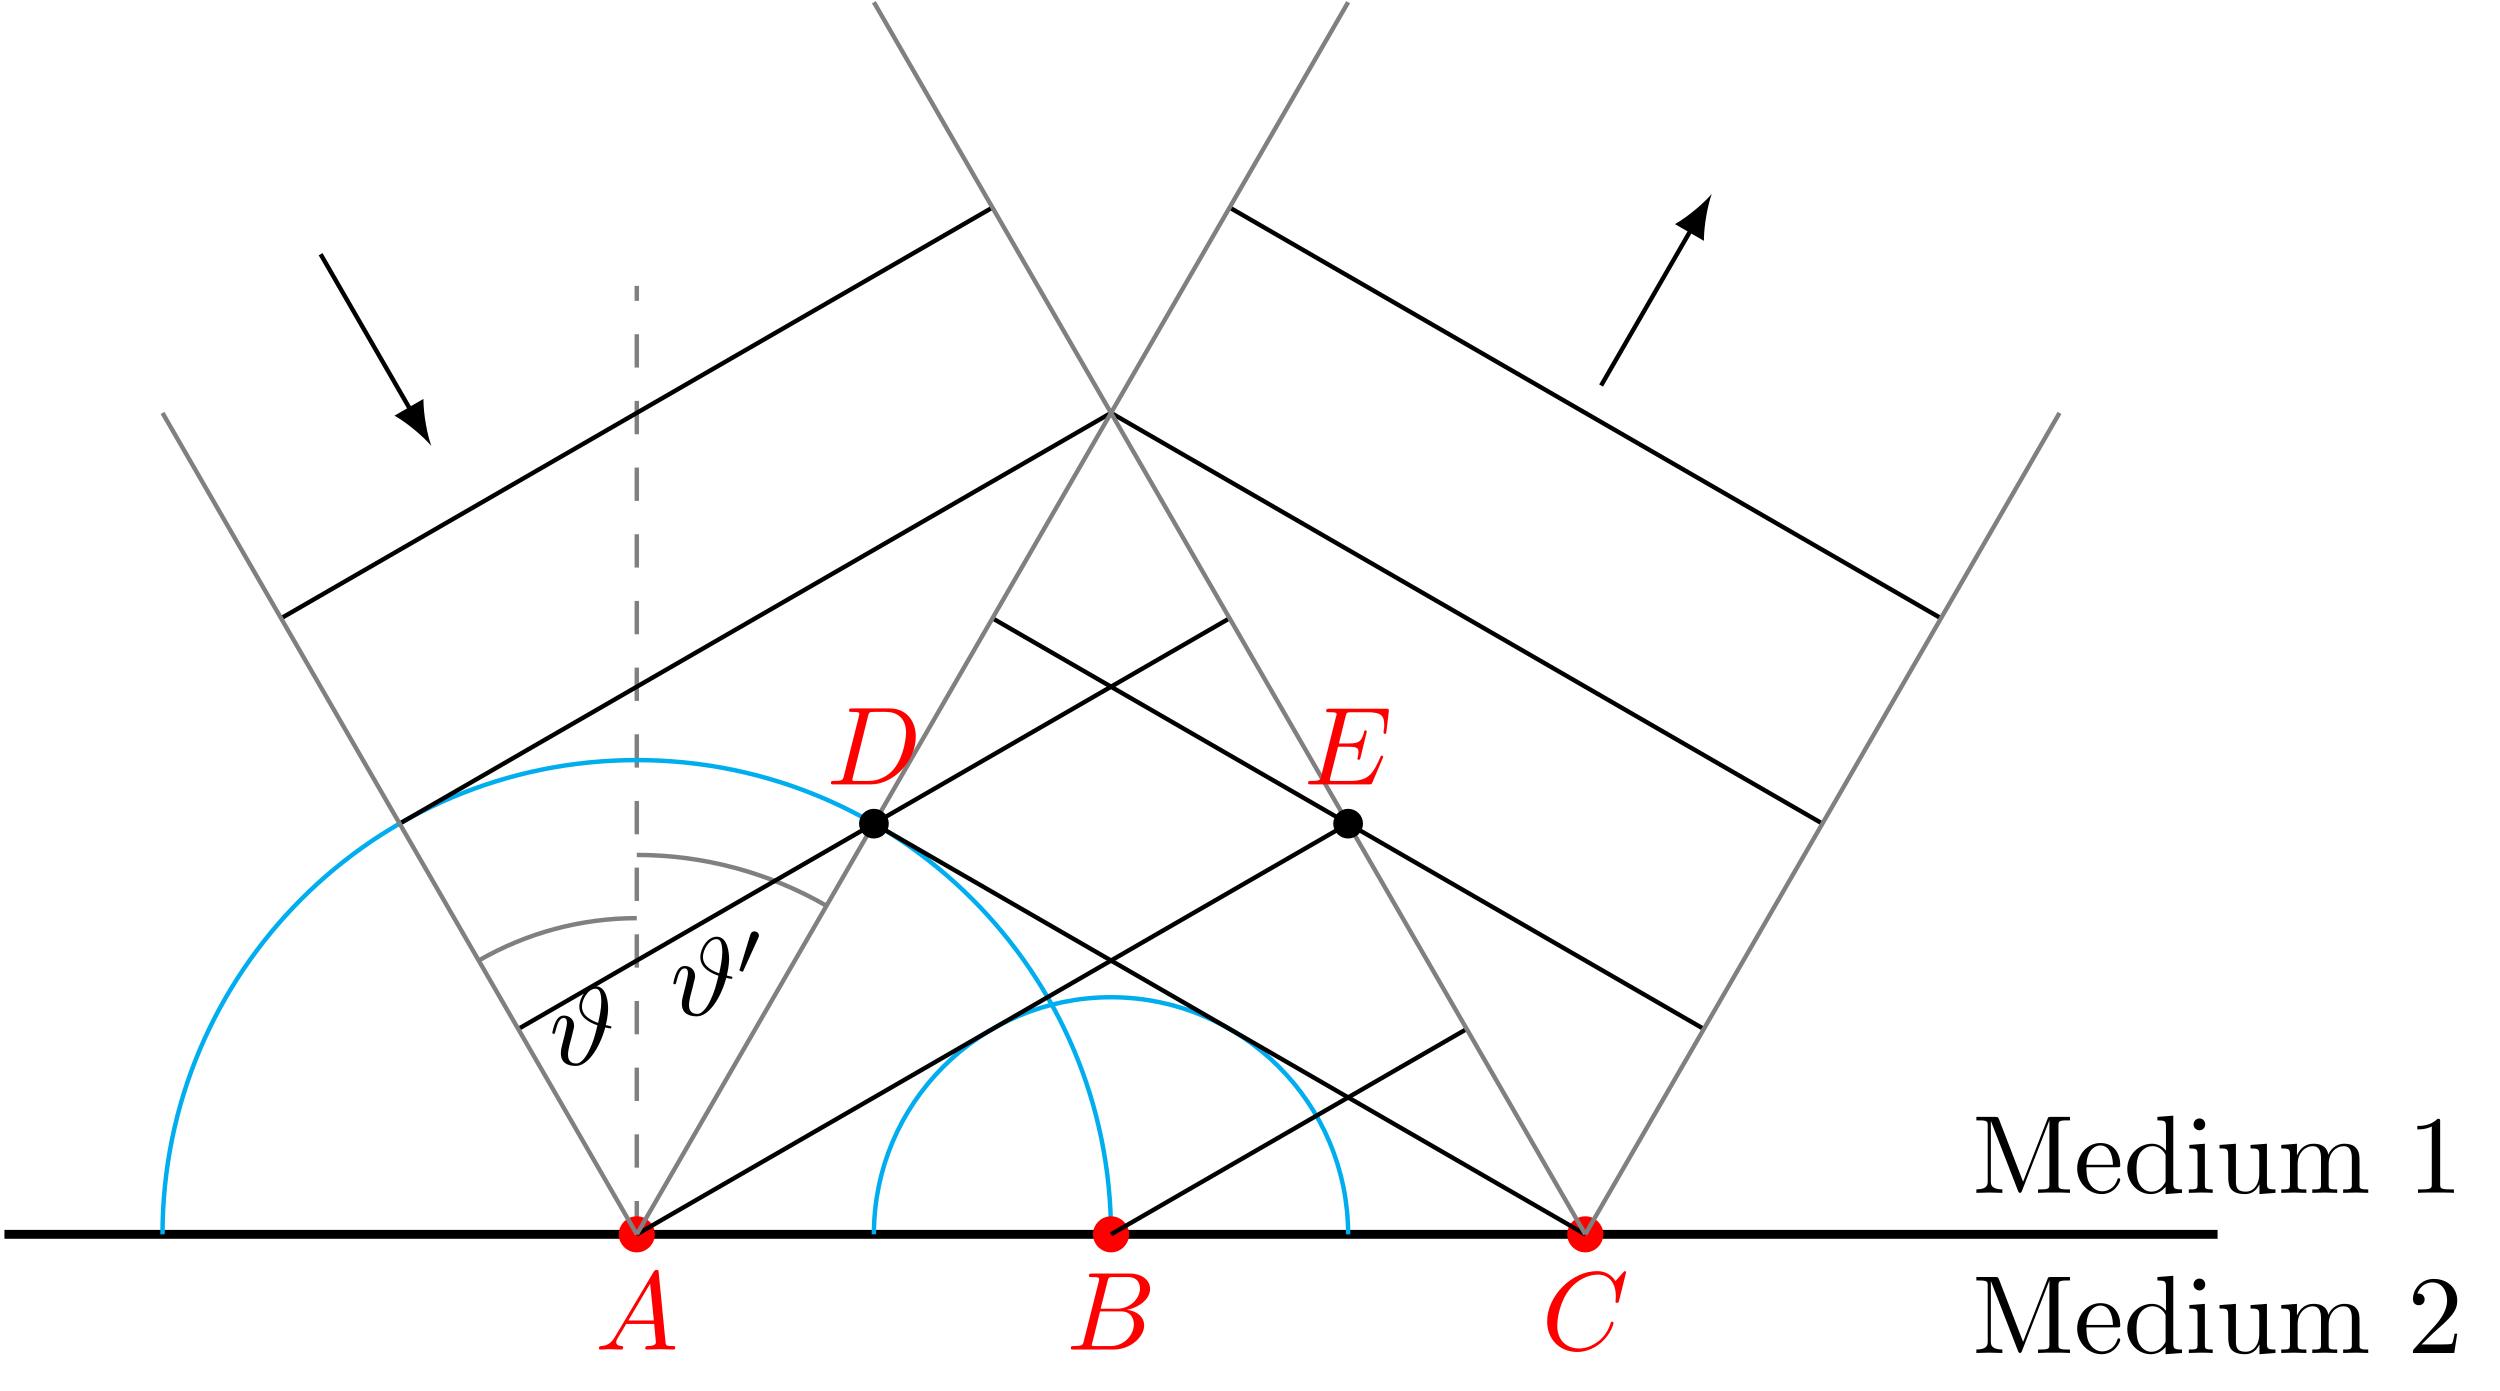
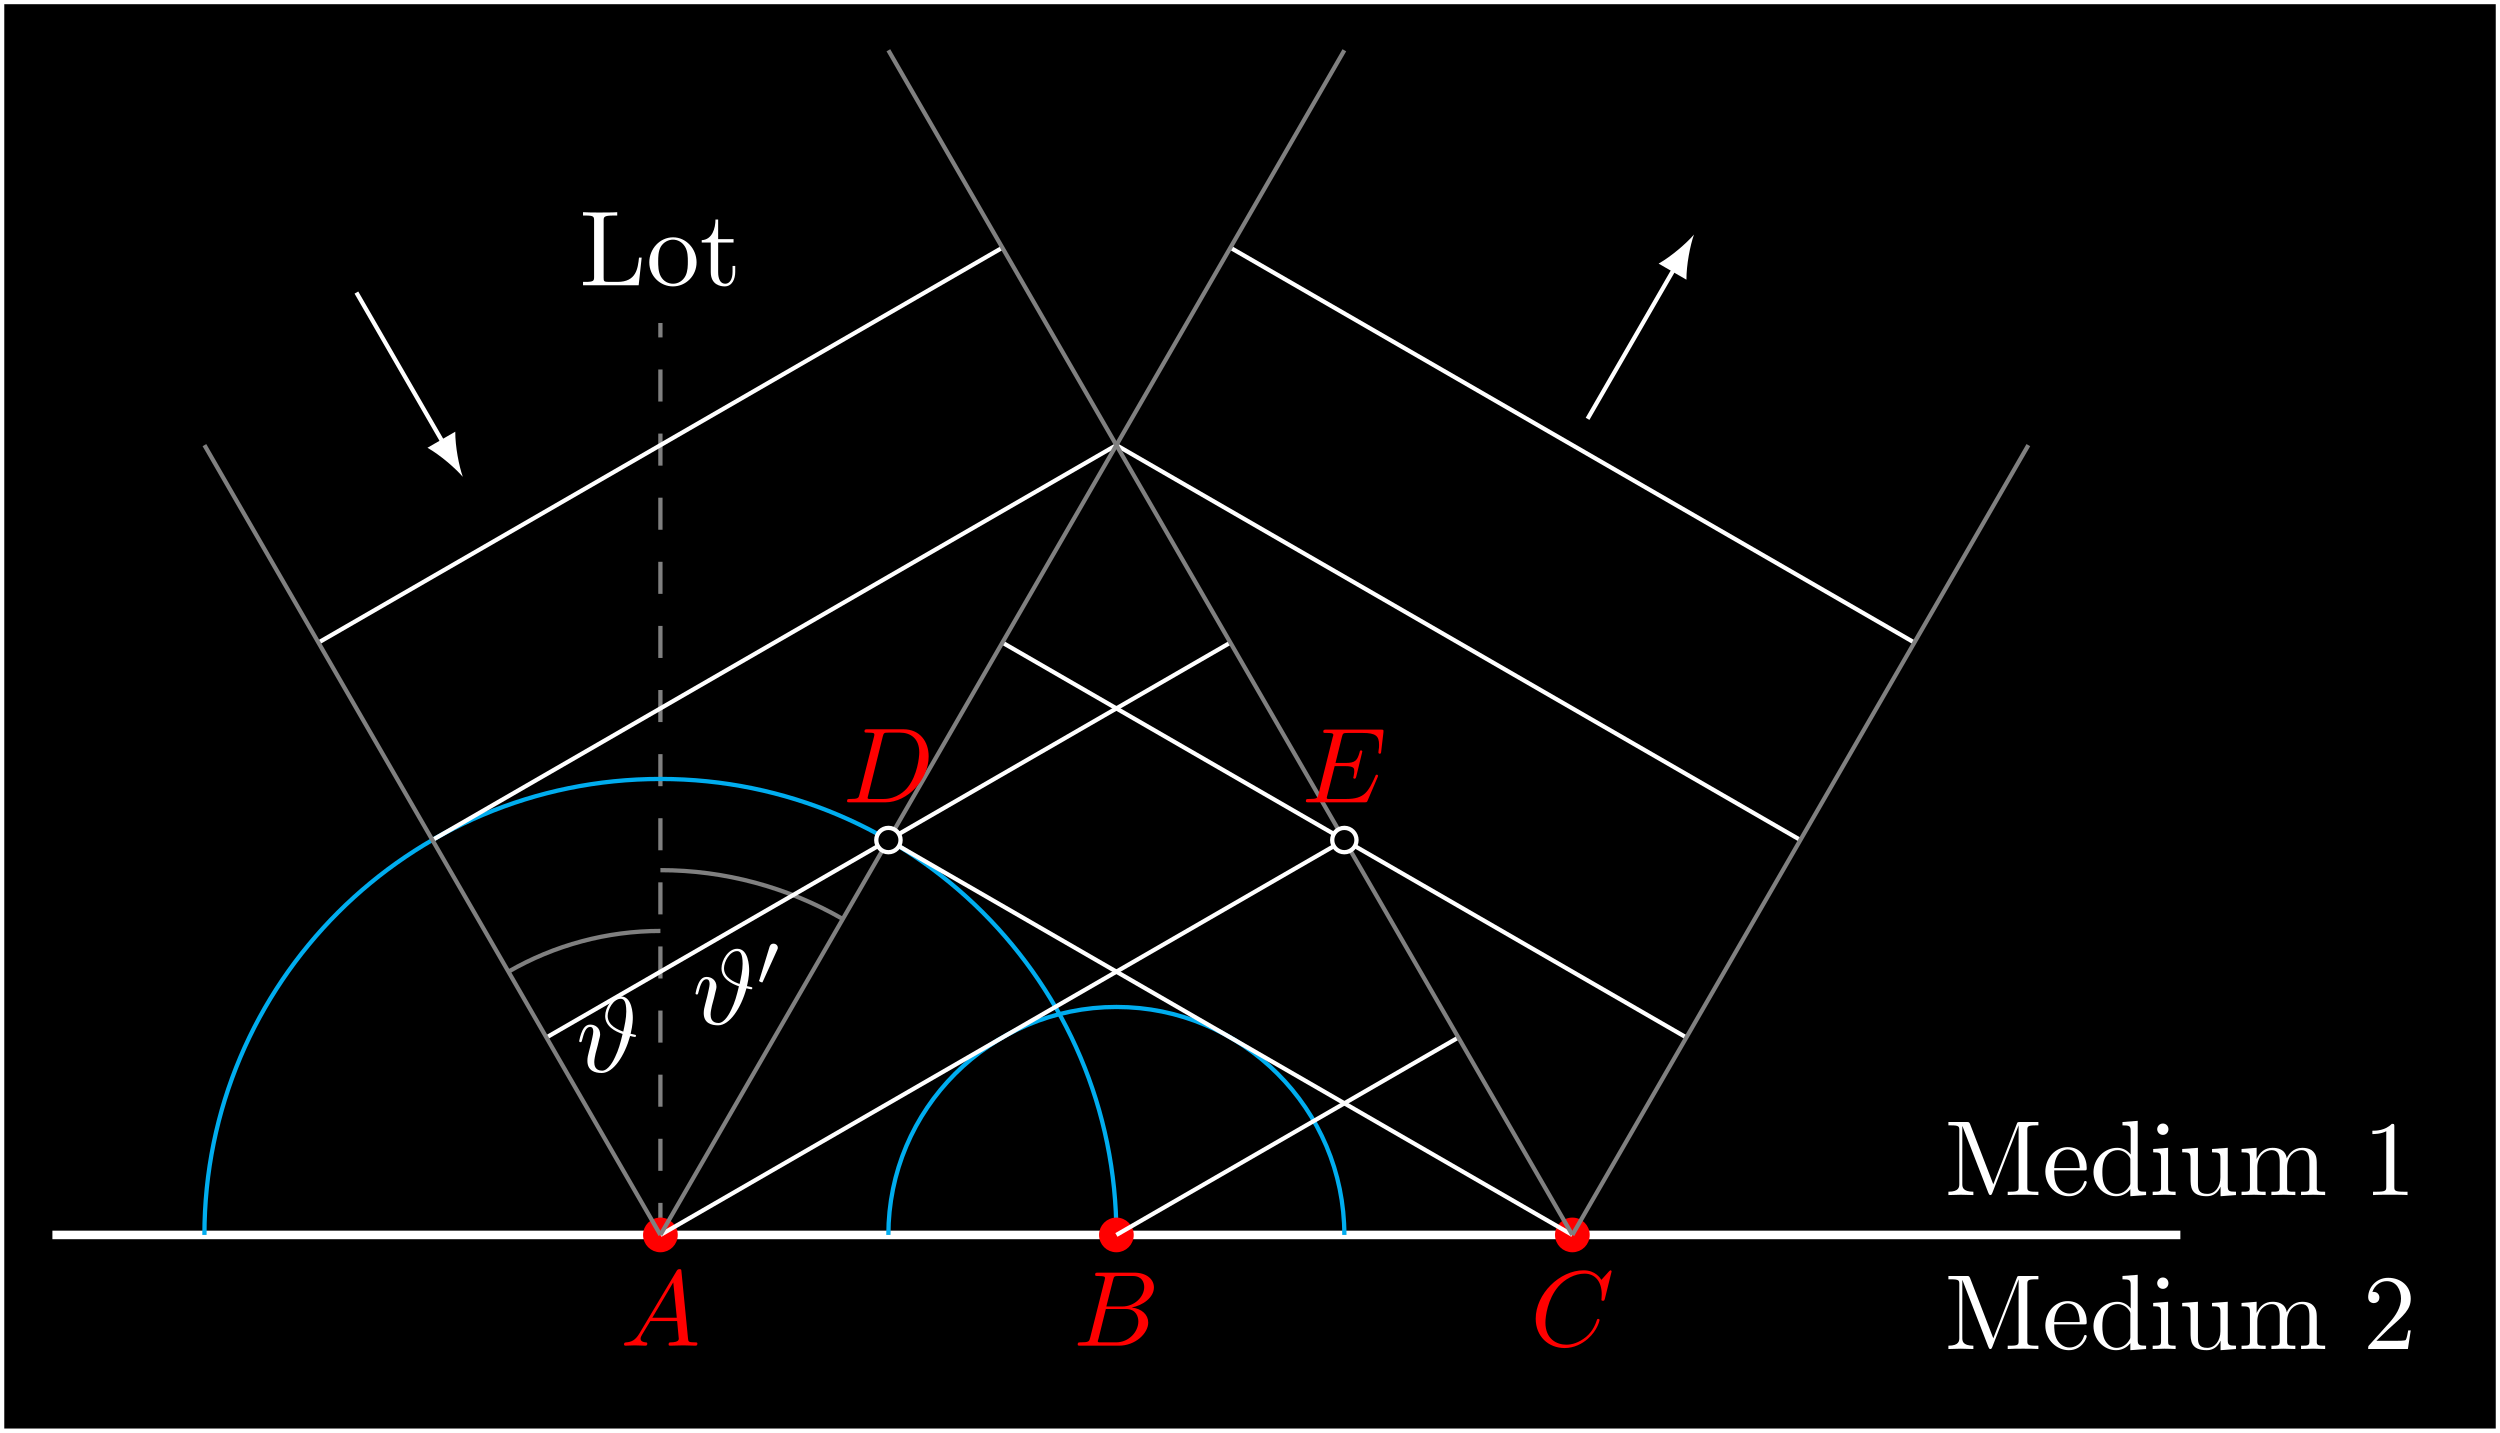
- <svg xmlns="http://www.w3.org/2000/svg" xmlns:xlink="http://www.w3.org/1999/xlink" width="224.145pt" height="124.627pt" viewBox="0 0 224.145 124.627" version="1.1">
+ <svg xmlns="http://www.w3.org/2000/svg" xmlns:xlink="http://www.w3.org/1999/xlink" width="233.122pt" height="133.604pt" viewBox="0 0 233.122 133.604" version="1.1">
  <defs>
    <g>
      <symbol overflow="visible" id="glyph0-0">
        <path style="stroke:none;" d="" />
      </symbol>
      <symbol overflow="visible" id="glyph0-1">
        <path style="stroke:none;" d="M 2.406 -6.594 C 2.312 -6.812 2.281 -6.812 2.047 -6.812 L 0.375 -6.812 L 0.375 -6.5 L 0.609 -6.5 C 1.375 -6.5 1.391 -6.391 1.391 -6.031 L 1.391 -1.047 C 1.391 -0.781 1.391 -0.312 0.375 -0.312 L 0.375 0 C 0.719 -0.016 1.203 -0.031 1.531 -0.031 C 1.859 -0.031 2.359 -0.016 2.703 0 L 2.703 -0.312 C 1.672 -0.312 1.672 -0.781 1.672 -1.047 L 1.672 -6.422 L 1.688 -6.422 L 4.094 -0.219 C 4.141 -0.094 4.188 0 4.281 0 C 4.391 0 4.422 -0.078 4.469 -0.188 L 6.922 -6.5 L 6.922 -0.781 C 6.922 -0.422 6.906 -0.312 6.141 -0.312 L 5.906 -0.312 L 5.906 0 C 6.266 -0.031 6.953 -0.031 7.344 -0.031 C 7.719 -0.031 8.391 -0.031 8.766 0 L 8.766 -0.312 L 8.516 -0.312 C 7.75 -0.312 7.734 -0.422 7.734 -0.781 L 7.734 -6.031 C 7.734 -6.391 7.75 -6.5 8.516 -6.5 L 8.766 -6.5 L 8.766 -6.812 L 7.078 -6.812 C 6.812 -6.812 6.812 -6.797 6.75 -6.625 L 4.562 -1 Z M 2.406 -6.594 " />
      </symbol>
      <symbol overflow="visible" id="glyph0-2">
        <path style="stroke:none;" d="M 1.109 -2.516 C 1.172 -4 2.016 -4.25 2.359 -4.25 C 3.375 -4.25 3.484 -2.906 3.484 -2.516 Z M 1.109 -2.297 L 3.891 -2.297 C 4.109 -2.297 4.141 -2.297 4.141 -2.516 C 4.141 -3.5 3.594 -4.469 2.359 -4.469 C 1.203 -4.469 0.281 -3.438 0.281 -2.188 C 0.281 -0.859 1.328 0.109 2.469 0.109 C 3.688 0.109 4.141 -1 4.141 -1.188 C 4.141 -1.281 4.062 -1.312 4 -1.312 C 3.922 -1.312 3.891 -1.25 3.875 -1.172 C 3.531 -0.141 2.625 -0.141 2.531 -0.141 C 2.031 -0.141 1.641 -0.438 1.406 -0.812 C 1.109 -1.281 1.109 -1.938 1.109 -2.297 Z M 1.109 -2.297 " />
      </symbol>
      <symbol overflow="visible" id="glyph0-3">
        <path style="stroke:none;" d="M 3.781 -0.547 L 3.781 0.109 L 5.25 0 L 5.25 -0.312 C 4.562 -0.312 4.469 -0.375 4.469 -0.875 L 4.469 -6.922 L 3.047 -6.812 L 3.047 -6.5 C 3.734 -6.5 3.812 -6.438 3.812 -5.938 L 3.812 -3.781 C 3.531 -4.141 3.094 -4.406 2.562 -4.406 C 1.391 -4.406 0.344 -3.422 0.344 -2.141 C 0.344 -0.875 1.312 0.109 2.453 0.109 C 3.094 0.109 3.531 -0.234 3.781 -0.547 Z M 3.781 -3.219 L 3.781 -1.172 C 3.781 -1 3.781 -0.984 3.672 -0.812 C 3.375 -0.328 2.938 -0.109 2.5 -0.109 C 2.047 -0.109 1.688 -0.375 1.453 -0.75 C 1.203 -1.156 1.172 -1.719 1.172 -2.141 C 1.172 -2.5 1.188 -3.094 1.469 -3.547 C 1.688 -3.859 2.062 -4.188 2.609 -4.188 C 2.953 -4.188 3.375 -4.031 3.672 -3.594 C 3.781 -3.422 3.781 -3.406 3.781 -3.219 Z M 3.781 -3.219 " />
      </symbol>
      <symbol overflow="visible" id="glyph0-4">
        <path style="stroke:none;" d="M 1.766 -4.406 L 0.375 -4.297 L 0.375 -3.984 C 1.016 -3.984 1.109 -3.922 1.109 -3.438 L 1.109 -0.75 C 1.109 -0.312 1 -0.312 0.328 -0.312 L 0.328 0 C 0.641 -0.016 1.188 -0.031 1.422 -0.031 C 1.781 -0.031 2.125 -0.016 2.469 0 L 2.469 -0.312 C 1.797 -0.312 1.766 -0.359 1.766 -0.75 Z M 1.797 -6.141 C 1.797 -6.453 1.562 -6.672 1.281 -6.672 C 0.969 -6.672 0.75 -6.406 0.75 -6.141 C 0.75 -5.875 0.969 -5.609 1.281 -5.609 C 1.562 -5.609 1.797 -5.828 1.797 -6.141 Z M 1.797 -6.141 " />
      </symbol>
      <symbol overflow="visible" id="glyph0-5">
        <path style="stroke:none;" d="M 3.891 -0.781 L 3.891 0.109 L 5.328 0 L 5.328 -0.312 C 4.641 -0.312 4.562 -0.375 4.562 -0.875 L 4.562 -4.406 L 3.094 -4.297 L 3.094 -3.984 C 3.781 -3.984 3.875 -3.922 3.875 -3.422 L 3.875 -1.656 C 3.875 -0.781 3.391 -0.109 2.656 -0.109 C 1.828 -0.109 1.781 -0.578 1.781 -1.094 L 1.781 -4.406 L 0.312 -4.297 L 0.312 -3.984 C 1.094 -3.984 1.094 -3.953 1.094 -3.078 L 1.094 -1.578 C 1.094 -0.797 1.094 0.109 2.609 0.109 C 3.172 0.109 3.609 -0.172 3.891 -0.781 Z M 3.891 -0.781 " />
      </symbol>
      <symbol overflow="visible" id="glyph0-6">
        <path style="stroke:none;" d="M 1.094 -3.422 L 1.094 -0.75 C 1.094 -0.312 0.984 -0.312 0.312 -0.312 L 0.312 0 C 0.672 -0.016 1.172 -0.031 1.453 -0.031 C 1.703 -0.031 2.219 -0.016 2.562 0 L 2.562 -0.312 C 1.891 -0.312 1.781 -0.312 1.781 -0.75 L 1.781 -2.594 C 1.781 -3.625 2.5 -4.188 3.125 -4.188 C 3.766 -4.188 3.875 -3.656 3.875 -3.078 L 3.875 -0.75 C 3.875 -0.312 3.766 -0.312 3.094 -0.312 L 3.094 0 C 3.438 -0.016 3.953 -0.031 4.219 -0.031 C 4.469 -0.031 5 -0.016 5.328 0 L 5.328 -0.312 C 4.672 -0.312 4.562 -0.312 4.562 -0.75 L 4.562 -2.594 C 4.562 -3.625 5.266 -4.188 5.906 -4.188 C 6.531 -4.188 6.641 -3.656 6.641 -3.078 L 6.641 -0.75 C 6.641 -0.312 6.531 -0.312 5.859 -0.312 L 5.859 0 C 6.203 -0.016 6.719 -0.031 6.984 -0.031 C 7.25 -0.031 7.766 -0.016 8.109 0 L 8.109 -0.312 C 7.594 -0.312 7.344 -0.312 7.328 -0.609 L 7.328 -2.516 C 7.328 -3.375 7.328 -3.672 7.016 -4.031 C 6.875 -4.203 6.547 -4.406 5.969 -4.406 C 5.141 -4.406 4.688 -3.812 4.531 -3.422 C 4.391 -4.297 3.656 -4.406 3.203 -4.406 C 2.469 -4.406 2 -3.984 1.719 -3.359 L 1.719 -4.406 L 0.312 -4.297 L 0.312 -3.984 C 1.016 -3.984 1.094 -3.922 1.094 -3.422 Z M 1.094 -3.422 " />
      </symbol>
      <symbol overflow="visible" id="glyph0-7">
        <path style="stroke:none;" d="M 2.938 -6.375 C 2.938 -6.625 2.938 -6.641 2.703 -6.641 C 2.078 -6 1.203 -6 0.891 -6 L 0.891 -5.688 C 1.094 -5.688 1.672 -5.688 2.188 -5.953 L 2.188 -0.781 C 2.188 -0.422 2.156 -0.312 1.266 -0.312 L 0.953 -0.312 L 0.953 0 C 1.297 -0.031 2.156 -0.031 2.562 -0.031 C 2.953 -0.031 3.828 -0.031 4.172 0 L 4.172 -0.312 L 3.859 -0.312 C 2.953 -0.312 2.938 -0.422 2.938 -0.781 Z M 2.938 -6.375 " />
      </symbol>
      <symbol overflow="visible" id="glyph0-8">
        <path style="stroke:none;" d="M 1.266 -0.766 L 2.328 -1.797 C 3.875 -3.172 4.469 -3.703 4.469 -4.703 C 4.469 -5.844 3.578 -6.641 2.359 -6.641 C 1.234 -6.641 0.5 -5.719 0.5 -4.828 C 0.5 -4.281 1 -4.281 1.031 -4.281 C 1.203 -4.281 1.547 -4.391 1.547 -4.812 C 1.547 -5.062 1.359 -5.328 1.016 -5.328 C 0.938 -5.328 0.922 -5.328 0.891 -5.312 C 1.109 -5.969 1.656 -6.328 2.234 -6.328 C 3.141 -6.328 3.562 -5.516 3.562 -4.703 C 3.562 -3.906 3.078 -3.125 2.516 -2.5 L 0.609 -0.375 C 0.5 -0.266 0.5 -0.234 0.5 0 L 4.203 0 L 4.469 -1.734 L 4.234 -1.734 C 4.172 -1.438 4.109 -1 4 -0.844 C 3.938 -0.766 3.281 -0.766 3.062 -0.766 Z M 1.266 -0.766 " />
      </symbol>
      <symbol overflow="visible" id="glyph0-9">
        <path style="stroke:none;" d="M 5.797 -2.578 L 5.547 -2.578 C 5.438 -1.562 5.297 -0.312 3.547 -0.312 L 2.734 -0.312 C 2.266 -0.312 2.25 -0.375 2.25 -0.703 L 2.25 -6.016 C 2.25 -6.359 2.25 -6.5 3.188 -6.5 L 3.516 -6.5 L 3.516 -6.812 C 3.156 -6.781 2.25 -6.781 1.844 -6.781 C 1.453 -6.781 0.672 -6.781 0.328 -6.812 L 0.328 -6.5 L 0.562 -6.5 C 1.328 -6.5 1.359 -6.391 1.359 -6.031 L 1.359 -0.781 C 1.359 -0.422 1.328 -0.312 0.562 -0.312 L 0.328 -0.312 L 0.328 0 L 5.516 0 Z M 5.797 -2.578 " />
      </symbol>
      <symbol overflow="visible" id="glyph0-10">
        <path style="stroke:none;" d="M 4.688 -2.141 C 4.688 -3.406 3.703 -4.469 2.5 -4.469 C 1.25 -4.469 0.281 -3.375 0.281 -2.141 C 0.281 -0.844 1.312 0.109 2.484 0.109 C 3.688 0.109 4.688 -0.875 4.688 -2.141 Z M 2.5 -0.141 C 2.062 -0.141 1.625 -0.344 1.359 -0.812 C 1.109 -1.25 1.109 -1.859 1.109 -2.219 C 1.109 -2.609 1.109 -3.141 1.344 -3.578 C 1.609 -4.031 2.078 -4.25 2.484 -4.25 C 2.922 -4.25 3.344 -4.031 3.609 -3.594 C 3.875 -3.172 3.875 -2.594 3.875 -2.219 C 3.875 -1.859 3.875 -1.312 3.656 -0.875 C 3.422 -0.422 2.984 -0.141 2.5 -0.141 Z M 2.5 -0.141 " />
      </symbol>
      <symbol overflow="visible" id="glyph0-11">
        <path style="stroke:none;" d="M 1.719 -3.984 L 3.156 -3.984 L 3.156 -4.297 L 1.719 -4.297 L 1.719 -6.125 L 1.469 -6.125 C 1.469 -5.312 1.172 -4.25 0.188 -4.203 L 0.188 -3.984 L 1.031 -3.984 L 1.031 -1.234 C 1.031 -0.016 1.969 0.109 2.328 0.109 C 3.031 0.109 3.312 -0.594 3.312 -1.234 L 3.312 -1.797 L 3.062 -1.797 L 3.062 -1.25 C 3.062 -0.516 2.766 -0.141 2.391 -0.141 C 1.719 -0.141 1.719 -1.047 1.719 -1.219 Z M 1.719 -3.984 " />
      </symbol>
      <symbol overflow="visible" id="glyph1-0">
        <path style="stroke:none;" d="" />
      </symbol>
      <symbol overflow="visible" id="glyph1-1">
        <path style="stroke:none;" d="M 5.094 -3.547 C 5.297 -4.391 5.297 -4.922 5.297 -5.047 C 5.297 -5.406 5.234 -7.031 4.188 -7.031 C 3.359 -7.031 2.719 -5.984 2.719 -5.203 C 2.719 -4.234 3.656 -3.766 4.344 -3.531 C 4.125 -2.625 3.969 -2.047 3.641 -1.375 C 3.516 -1.094 3.031 -0.109 2.438 -0.109 C 1.766 -0.109 1.703 -0.625 1.703 -0.906 C 1.703 -1.172 1.781 -1.484 1.828 -1.719 C 1.891 -1.969 1.953 -2.188 2.031 -2.484 L 2.141 -2.953 C 2.188 -3.125 2.25 -3.344 2.25 -3.484 C 2.25 -4.094 1.797 -4.406 1.328 -4.406 C 0.875 -4.406 0.688 -4.016 0.594 -3.844 C 0.422 -3.5 0.297 -2.906 0.297 -2.875 C 0.297 -2.766 0.391 -2.766 0.406 -2.766 C 0.516 -2.766 0.516 -2.781 0.578 -3 C 0.75 -3.703 0.953 -4.188 1.312 -4.188 C 1.469 -4.188 1.609 -4.109 1.609 -3.734 C 1.609 -3.516 1.469 -2.969 1.391 -2.609 C 1.344 -2.438 1.25 -2.094 1.203 -1.875 C 1.125 -1.578 1.062 -1.328 1.062 -1.031 C 1.062 -0.094 1.766 0.109 2.406 0.109 C 3.469 0.109 4.531 -1.469 5.047 -3.344 C 5.141 -3.312 5.438 -3.25 5.5 -3.25 C 5.531 -3.25 5.594 -3.281 5.594 -3.375 C 5.594 -3.453 5.516 -3.453 5.391 -3.484 Z M 4.406 -3.75 C 3.922 -3.922 2.953 -4.312 2.953 -5.219 C 2.953 -5.828 3.484 -6.812 4.172 -6.812 C 4.422 -6.812 4.688 -6.656 4.688 -5.625 C 4.688 -5 4.531 -4.312 4.406 -3.75 Z M 4.406 -3.75 " />
      </symbol>
      <symbol overflow="visible" id="glyph1-2">
        <path style="stroke:none;" d="M 1.781 -1.141 C 1.391 -0.484 1 -0.344 0.562 -0.312 C 0.438 -0.297 0.344 -0.297 0.344 -0.109 C 0.344 -0.047 0.406 0 0.484 0 C 0.75 0 1.062 -0.031 1.328 -0.031 C 1.672 -0.031 2.016 0 2.328 0 C 2.391 0 2.516 0 2.516 -0.188 C 2.516 -0.297 2.438 -0.312 2.359 -0.312 C 2.141 -0.328 1.891 -0.406 1.891 -0.656 C 1.891 -0.781 1.953 -0.891 2.031 -1.031 L 2.797 -2.297 L 5.297 -2.297 C 5.312 -2.094 5.453 -0.734 5.453 -0.641 C 5.453 -0.344 4.938 -0.312 4.734 -0.312 C 4.594 -0.312 4.5 -0.312 4.5 -0.109 C 4.5 0 4.609 0 4.641 0 C 5.047 0 5.469 -0.031 5.875 -0.031 C 6.125 -0.031 6.766 0 7.016 0 C 7.062 0 7.188 0 7.188 -0.203 C 7.188 -0.312 7.094 -0.312 6.953 -0.312 C 6.344 -0.312 6.344 -0.375 6.312 -0.672 L 5.703 -6.891 C 5.688 -7.094 5.688 -7.141 5.516 -7.141 C 5.359 -7.141 5.312 -7.062 5.25 -6.969 Z M 2.984 -2.609 L 4.938 -5.906 L 5.266 -2.609 Z M 2.984 -2.609 " />
      </symbol>
      <symbol overflow="visible" id="glyph1-3">
        <path style="stroke:none;" d="M 1.594 -0.781 C 1.5 -0.391 1.469 -0.312 0.688 -0.312 C 0.516 -0.312 0.422 -0.312 0.422 -0.109 C 0.422 0 0.516 0 0.688 0 L 4.25 0 C 5.828 0 7 -1.172 7 -2.156 C 7 -2.875 6.422 -3.453 5.453 -3.562 C 6.484 -3.75 7.531 -4.484 7.531 -5.438 C 7.531 -6.172 6.875 -6.812 5.688 -6.812 L 2.328 -6.812 C 2.141 -6.812 2.047 -6.812 2.047 -6.609 C 2.047 -6.5 2.141 -6.5 2.328 -6.5 C 2.344 -6.5 2.531 -6.5 2.703 -6.484 C 2.875 -6.453 2.969 -6.453 2.969 -6.312 C 2.969 -6.281 2.953 -6.25 2.938 -6.125 Z M 3.094 -3.656 L 3.719 -6.125 C 3.812 -6.469 3.828 -6.5 4.25 -6.5 L 5.547 -6.5 C 6.422 -6.5 6.625 -5.906 6.625 -5.469 C 6.625 -4.594 5.766 -3.656 4.562 -3.656 Z M 2.656 -0.312 C 2.516 -0.312 2.5 -0.312 2.438 -0.312 C 2.328 -0.328 2.297 -0.344 2.297 -0.422 C 2.297 -0.453 2.297 -0.469 2.359 -0.641 L 3.047 -3.422 L 4.922 -3.422 C 5.875 -3.422 6.078 -2.688 6.078 -2.266 C 6.078 -1.281 5.188 -0.312 4 -0.312 Z M 2.656 -0.312 " />
      </symbol>
      <symbol overflow="visible" id="glyph1-4">
        <path style="stroke:none;" d="M 7.578 -6.922 C 7.578 -6.953 7.562 -7.031 7.469 -7.031 C 7.438 -7.031 7.422 -7.016 7.312 -6.906 L 6.625 -6.141 C 6.531 -6.281 6.078 -7.031 4.969 -7.031 C 2.734 -7.031 0.5 -4.828 0.5 -2.516 C 0.5 -0.875 1.672 0.219 3.203 0.219 C 4.062 0.219 4.828 -0.172 5.359 -0.641 C 6.281 -1.453 6.453 -2.359 6.453 -2.391 C 6.453 -2.5 6.344 -2.5 6.328 -2.5 C 6.266 -2.5 6.219 -2.469 6.203 -2.391 C 6.109 -2.109 5.875 -1.391 5.188 -0.812 C 4.5 -0.266 3.875 -0.094 3.359 -0.094 C 2.469 -0.094 1.406 -0.609 1.406 -2.156 C 1.406 -2.734 1.609 -4.344 2.609 -5.516 C 3.219 -6.219 4.156 -6.719 5.047 -6.719 C 6.062 -6.719 6.656 -5.953 6.656 -4.797 C 6.656 -4.391 6.625 -4.391 6.625 -4.281 C 6.625 -4.188 6.734 -4.188 6.766 -4.188 C 6.891 -4.188 6.891 -4.203 6.953 -4.391 Z M 7.578 -6.922 " />
      </symbol>
      <symbol overflow="visible" id="glyph1-5">
        <path style="stroke:none;" d="M 1.578 -0.781 C 1.484 -0.391 1.469 -0.312 0.672 -0.312 C 0.516 -0.312 0.406 -0.312 0.406 -0.125 C 0.406 0 0.484 0 0.672 0 L 3.984 0 C 6.047 0 8.016 -2.109 8.016 -4.281 C 8.016 -5.688 7.172 -6.812 5.672 -6.812 L 2.328 -6.812 C 2.141 -6.812 2.031 -6.812 2.031 -6.625 C 2.031 -6.5 2.109 -6.5 2.312 -6.5 C 2.438 -6.5 2.625 -6.484 2.734 -6.484 C 2.906 -6.453 2.953 -6.438 2.953 -6.312 C 2.953 -6.281 2.953 -6.25 2.922 -6.125 Z M 3.734 -6.125 C 3.828 -6.469 3.844 -6.5 4.281 -6.5 L 5.344 -6.5 C 6.312 -6.5 7.141 -5.969 7.141 -4.656 C 7.141 -4.172 6.953 -2.531 6.094 -1.438 C 5.812 -1.062 5.031 -0.312 3.797 -0.312 L 2.672 -0.312 C 2.531 -0.312 2.516 -0.312 2.453 -0.312 C 2.359 -0.328 2.328 -0.344 2.328 -0.422 C 2.328 -0.453 2.328 -0.469 2.375 -0.641 Z M 3.734 -6.125 " />
      </symbol>
      <symbol overflow="visible" id="glyph1-6">
        <path style="stroke:none;" d="M 7.062 -2.328 C 7.078 -2.375 7.109 -2.438 7.109 -2.469 C 7.109 -2.469 7.109 -2.578 6.984 -2.578 C 6.891 -2.578 6.875 -2.516 6.859 -2.453 C 6.203 -0.984 5.844 -0.312 4.141 -0.312 L 2.688 -0.312 C 2.547 -0.312 2.516 -0.312 2.469 -0.312 C 2.359 -0.328 2.328 -0.344 2.328 -0.422 C 2.328 -0.453 2.328 -0.469 2.375 -0.641 L 3.062 -3.375 L 4.047 -3.375 C 4.891 -3.375 4.891 -3.156 4.891 -2.906 C 4.891 -2.844 4.891 -2.719 4.828 -2.422 C 4.812 -2.375 4.797 -2.344 4.797 -2.312 C 4.797 -2.266 4.828 -2.203 4.922 -2.203 C 5 -2.203 5.031 -2.25 5.078 -2.406 L 5.641 -4.734 C 5.641 -4.797 5.594 -4.844 5.516 -4.844 C 5.438 -4.844 5.406 -4.781 5.391 -4.672 C 5.172 -3.906 5 -3.672 4.078 -3.672 L 3.141 -3.672 L 3.734 -6.078 C 3.828 -6.438 3.844 -6.469 4.281 -6.469 L 5.688 -6.469 C 6.891 -6.469 7.203 -6.188 7.203 -5.359 C 7.203 -5.125 7.203 -5.109 7.156 -4.828 C 7.156 -4.781 7.141 -4.703 7.141 -4.656 C 7.141 -4.609 7.172 -4.531 7.266 -4.531 C 7.375 -4.531 7.391 -4.594 7.406 -4.781 L 7.609 -6.516 C 7.641 -6.781 7.594 -6.781 7.344 -6.781 L 2.297 -6.781 C 2.109 -6.781 2 -6.781 2 -6.578 C 2 -6.469 2.094 -6.469 2.281 -6.469 C 2.656 -6.469 2.938 -6.469 2.938 -6.297 C 2.938 -6.25 2.938 -6.234 2.875 -6.047 L 1.562 -0.781 C 1.469 -0.391 1.453 -0.312 0.656 -0.312 C 0.484 -0.312 0.375 -0.312 0.375 -0.125 C 0.375 0 0.469 0 0.656 0 L 5.828 0 C 6.062 0 6.078 -0.016 6.141 -0.172 Z M 7.062 -2.328 " />
      </symbol>
      <symbol overflow="visible" id="glyph2-0">
        <path style="stroke:none;" d="" />
      </symbol>
      <symbol overflow="visible" id="glyph2-1">
        <path style="stroke:none;" d="M 2.016 -3.297 C 2.078 -3.406 2.078 -3.469 2.078 -3.516 C 2.078 -3.734 1.891 -3.891 1.672 -3.891 C 1.406 -3.891 1.328 -3.672 1.297 -3.562 L 0.375 -0.547 C 0.359 -0.531 0.328 -0.453 0.328 -0.438 C 0.328 -0.359 0.547 -0.281 0.609 -0.281 C 0.656 -0.281 0.656 -0.297 0.703 -0.406 Z M 2.016 -3.297 " />
      </symbol>
    </g>
+     <clipPath id="clip1">
+       <path d="M 0 0 L 233 0 L 233 133.605 L 0 133.605 Z M 0 0 " />
+     </clipPath>
+     <clipPath id="clip2">
+       <path d="M 0 0 L 233.121 0 L 233.121 133.605 L 0 133.605 Z M 0 0 " />
+     </clipPath>
+     <clipPath id="clip3">
+       <path d="M 0 0 L 233 0 L 233 133.605 L 0 133.605 Z M 0 0 " />
+     </clipPath>
+     <clipPath id="clip4">
+       <path d="M 0 0 L 233.121 0 L 233.121 133.605 L 0 133.605 Z M 0 0 " />
+     </clipPath>
  </defs>
  <g id="surface1">
-     <path style="fill:none;stroke-width:0.797;stroke-linecap:butt;stroke-linejoin:miter;stroke:rgb(0%,0%,0%);stroke-opacity:1;stroke-miterlimit:10;" d="M -28.347 0.001 L 170.079 0.001 " transform="matrix(1,0,0,-1,28.745,110.669)" />
-     <g style="fill:rgb(0%,0%,0%);fill-opacity:1;">
-       <use xlink:href="#glyph0-1" x="176.823" y="106.95" />
-       <use xlink:href="#glyph0-2" x="185.956" y="106.95" />
-       <use xlink:href="#glyph0-3" x="190.383" y="106.95" />
-       <use xlink:href="#glyph0-4" x="195.918" y="106.95" />
-       <use xlink:href="#glyph0-5" x="198.686" y="106.95" />
-       <use xlink:href="#glyph0-6" x="204.221" y="106.95" />
+     <g clip-path="url(#clip1)" clip-rule="nonzero">
+       <path style=" stroke:none;fill-rule:nonzero;fill:rgb(0%,0%,0%);fill-opacity:1;" d="M 0.199 133.406 L 0.199 0.195 L 232.926 0.195 L 232.926 133.406 Z M 0.199 133.406 " />
    </g>
-     <g style="fill:rgb(0%,0%,0%);fill-opacity:1;">
-       <use xlink:href="#glyph0-7" x="215.841" y="106.95" />
+     <g clip-path="url(#clip2)" clip-rule="nonzero">
+       <path style="fill:none;stroke-width:0.399;stroke-linecap:butt;stroke-linejoin:miter;stroke:rgb(100%,100%,100%);stroke-opacity:1;stroke-miterlimit:10;" d="M -33.035 -18.249 L -33.035 114.962 L 199.692 114.962 L 199.692 -18.249 Z M -33.035 -18.249 " transform="matrix(1,0,0,-1,33.234,115.157)" />
    </g>
-     <g style="fill:rgb(0%,0%,0%);fill-opacity:1;">
-       <use xlink:href="#glyph0-1" x="176.823" y="121.306" />
-       <use xlink:href="#glyph0-2" x="185.956" y="121.306" />
-       <use xlink:href="#glyph0-3" x="190.383" y="121.306" />
-       <use xlink:href="#glyph0-4" x="195.918" y="121.306" />
-       <use xlink:href="#glyph0-5" x="198.686" y="121.306" />
-       <use xlink:href="#glyph0-6" x="204.221" y="121.306" />
+     <g clip-path="url(#clip3)" clip-rule="nonzero">
+       <path style=" stroke:none;fill-rule:nonzero;fill:rgb(0%,0%,0%);fill-opacity:1;" d="M 0.199 133.406 L 0.199 0.195 L 232.926 0.195 L 232.926 133.406 Z M 0.199 133.406 " />
    </g>
-     <g style="fill:rgb(0%,0%,0%);fill-opacity:1;">
-       <use xlink:href="#glyph0-8" x="215.841" y="121.306" />
+     <g clip-path="url(#clip4)" clip-rule="nonzero">
+       <path style="fill:none;stroke-width:0.399;stroke-linecap:butt;stroke-linejoin:miter;stroke:rgb(100%,100%,100%);stroke-opacity:1;stroke-miterlimit:10;" d="M -33.035 -18.249 L -33.035 114.962 L 199.692 114.962 L 199.692 -18.249 Z M -33.035 -18.249 " transform="matrix(1,0,0,-1,33.234,115.157)" />
    </g>
-     <path style="fill:none;stroke-width:0.399;stroke-linecap:butt;stroke-linejoin:miter;stroke:rgb(50%,50%,50%);stroke-opacity:1;stroke-dasharray:2.989,2.989;stroke-miterlimit:10;" d="M 28.349 0.001 L 28.349 85.04 " transform="matrix(1,0,0,-1,28.745,110.669)" />
+     <path style="fill:none;stroke-width:0.797;stroke-linecap:butt;stroke-linejoin:miter;stroke:rgb(100%,100%,100%);stroke-opacity:1;stroke-miterlimit:10;" d="M -28.347 0.001 L 170.082 0.001 " transform="matrix(1,0,0,-1,33.234,115.157)" />
    <g style="fill:rgb(100%,100%,100%);fill-opacity:1;">
-       <use xlink:href="#glyph0-9" x="49.55" y="22.11" />
-       <use xlink:href="#glyph0-10" x="55.777" y="22.11" />
-       <use xlink:href="#glyph0-11" x="60.758" y="22.11" />
+       <use xlink:href="#glyph0-1" x="181.311" y="111.438" />
+       <use xlink:href="#glyph0-2" x="190.444" y="111.438" />
+       <use xlink:href="#glyph0-3" x="194.871" y="111.438" />
+       <use xlink:href="#glyph0-4" x="200.406" y="111.438" />
+       <use xlink:href="#glyph0-5" x="203.174" y="111.438" />
+       <use xlink:href="#glyph0-6" x="208.709" y="111.438" />
    </g>
-     <path style="fill:none;stroke-width:0.399;stroke-linecap:butt;stroke-linejoin:miter;stroke:rgb(50%,50%,50%);stroke-opacity:1;stroke-miterlimit:10;" d="M 28.349 28.349 C 23.372 28.349 18.482 27.036 14.173 24.548 " transform="matrix(1,0,0,-1,28.745,110.669)" />
-     <g style="fill:rgb(0%,0%,0%);fill-opacity:1;">
-       <use xlink:href="#glyph1-1" x="49.223" y="95.459" />
+     <g style="fill:rgb(100%,100%,100%);fill-opacity:1;">
+       <use xlink:href="#glyph0-7" x="220.329" y="111.438" />
    </g>
-     <path style="fill:none;stroke-width:0.399;stroke-linecap:butt;stroke-linejoin:miter;stroke:rgb(50%,50%,50%);stroke-opacity:1;stroke-miterlimit:10;" d="M 45.357 29.458 C 40.185 32.442 34.318 34.017 28.345 34.017 " transform="matrix(1,0,0,-1,28.745,110.669)" />
-     <g style="fill:rgb(0%,0%,0%);fill-opacity:1;">
-       <use xlink:href="#glyph1-1" x="60.071" y="91.014" />
+     <g style="fill:rgb(100%,100%,100%);fill-opacity:1;">
+       <use xlink:href="#glyph0-1" x="181.311" y="125.795" />
+       <use xlink:href="#glyph0-2" x="190.444" y="125.795" />
+       <use xlink:href="#glyph0-3" x="194.871" y="125.795" />
+       <use xlink:href="#glyph0-4" x="200.406" y="125.795" />
+       <use xlink:href="#glyph0-5" x="203.174" y="125.795" />
+       <use xlink:href="#glyph0-6" x="208.709" y="125.795" />
    </g>
-     <g style="fill:rgb(0%,0%,0%);fill-opacity:1;">
-       <use xlink:href="#glyph2-1" x="65.964" y="87.399" />
+     <g style="fill:rgb(100%,100%,100%);fill-opacity:1;">
+       <use xlink:href="#glyph0-8" x="220.329" y="125.795" />
    </g>
-     <path style="fill-rule:nonzero;fill:rgb(100%,0%,0%);fill-opacity:1;stroke-width:0.399;stroke-linecap:butt;stroke-linejoin:miter;stroke:rgb(100%,0%,0%);stroke-opacity:1;stroke-miterlimit:10;" d="M 29.763 0.001 C 29.763 0.782 29.13 1.419 28.349 1.419 C 27.564 1.419 26.931 0.782 26.931 0.001 C 26.931 -0.784 27.564 -1.417 28.349 -1.417 C 29.13 -1.417 29.763 -0.784 29.763 0.001 Z M 29.763 0.001 " transform="matrix(1,0,0,-1,28.745,110.669)" />
+     <path style="fill:none;stroke-width:0.399;stroke-linecap:butt;stroke-linejoin:miter;stroke:rgb(50%,50%,50%);stroke-opacity:1;stroke-dasharray:2.989,2.989;stroke-miterlimit:10;" d="M 28.348 0.001 L 28.348 85.04 " transform="matrix(1,0,0,-1,33.234,115.157)" />
+     <g style="fill:rgb(100%,100%,100%);fill-opacity:1;">
+       <use xlink:href="#glyph0-9" x="54.039" y="26.598" />
+       <use xlink:href="#glyph0-10" x="60.266" y="26.598" />
+       <use xlink:href="#glyph0-11" x="65.247" y="26.598" />
+     </g>
+     <path style="fill:none;stroke-width:0.399;stroke-linecap:butt;stroke-linejoin:miter;stroke:rgb(50%,50%,50%);stroke-opacity:1;stroke-miterlimit:10;" d="M 28.348 28.348 C 23.371 28.348 18.481 27.036 14.172 24.548 " transform="matrix(1,0,0,-1,33.234,115.157)" />
+     <g style="fill:rgb(100%,100%,100%);fill-opacity:1;">
+       <use xlink:href="#glyph1-1" x="53.712" y="99.947" />
+     </g>
+     <path style="fill:none;stroke-width:0.399;stroke-linecap:butt;stroke-linejoin:miter;stroke:rgb(50%,50%,50%);stroke-opacity:1;stroke-miterlimit:10;" d="M 45.356 29.458 C 40.184 32.442 34.317 34.016 28.348 34.016 " transform="matrix(1,0,0,-1,33.234,115.157)" />
+     <g style="fill:rgb(100%,100%,100%);fill-opacity:1;">
+       <use xlink:href="#glyph1-1" x="64.56" y="95.502" />
+     </g>
+     <g style="fill:rgb(100%,100%,100%);fill-opacity:1;">
+       <use xlink:href="#glyph2-1" x="70.452" y="91.887" />
+     </g>
+     <path style="fill-rule:nonzero;fill:rgb(100%,0%,0%);fill-opacity:1;stroke-width:0.399;stroke-linecap:butt;stroke-linejoin:miter;stroke:rgb(100%,0%,0%);stroke-opacity:1;stroke-miterlimit:10;" d="M 29.766 0.001 C 29.766 0.782 29.129 1.419 28.348 1.419 C 27.563 1.419 26.93 0.782 26.93 0.001 C 26.93 -0.784 27.563 -1.417 28.348 -1.417 C 29.129 -1.417 29.766 -0.784 29.766 0.001 Z M 29.766 0.001 " transform="matrix(1,0,0,-1,33.234,115.157)" />
    <g style="fill:rgb(100%,0%,0%);fill-opacity:1;">
-       <use xlink:href="#glyph1-2" x="53.355" y="120.997" />
+       <use xlink:href="#glyph1-2" x="57.844" y="125.485" />
    </g>
-     <path style="fill:none;stroke-width:0.399;stroke-linecap:butt;stroke-linejoin:miter;stroke:rgb(0%,67.839%,93.729%);stroke-opacity:1;stroke-miterlimit:10;" d="M -14.175 0.001 C -14.175 23.485 4.864 42.521 28.349 42.521 C 51.829 42.521 70.868 23.485 70.868 0.001 " transform="matrix(1,0,0,-1,28.745,110.669)" />
-     <path style="fill-rule:nonzero;fill:rgb(100%,0%,0%);fill-opacity:1;stroke-width:0.399;stroke-linecap:butt;stroke-linejoin:miter;stroke:rgb(100%,0%,0%);stroke-opacity:1;stroke-miterlimit:10;" d="M 72.286 0.001 C 72.286 0.782 71.65 1.419 70.868 1.419 C 70.083 1.419 69.45 0.782 69.45 0.001 C 69.45 -0.784 70.083 -1.417 70.868 -1.417 C 71.65 -1.417 72.286 -0.784 72.286 0.001 Z M 72.286 0.001 " transform="matrix(1,0,0,-1,28.745,110.669)" />
+     <path style="fill:none;stroke-width:0.399;stroke-linecap:butt;stroke-linejoin:miter;stroke:rgb(0%,67.839%,93.729%);stroke-opacity:1;stroke-miterlimit:10;" d="M -14.171 0.001 C -14.171 23.485 4.864 42.52 28.348 42.52 C 51.828 42.52 70.868 23.485 70.868 0.001 " transform="matrix(1,0,0,-1,33.234,115.157)" />
+     <path style="fill-rule:nonzero;fill:rgb(100%,0%,0%);fill-opacity:1;stroke-width:0.399;stroke-linecap:butt;stroke-linejoin:miter;stroke:rgb(100%,0%,0%);stroke-opacity:1;stroke-miterlimit:10;" d="M 72.286 0.001 C 72.286 0.782 71.649 1.419 70.868 1.419 C 70.082 1.419 69.45 0.782 69.45 0.001 C 69.45 -0.784 70.082 -1.417 70.868 -1.417 C 71.649 -1.417 72.286 -0.784 72.286 0.001 Z M 72.286 0.001 " transform="matrix(1,0,0,-1,33.234,115.157)" />
    <g style="fill:rgb(100%,0%,0%);fill-opacity:1;">
-       <use xlink:href="#glyph1-3" x="95.583" y="120.997" />
+       <use xlink:href="#glyph1-3" x="100.071" y="125.485" />
    </g>
-     <path style="fill:none;stroke-width:0.399;stroke-linecap:butt;stroke-linejoin:miter;stroke:rgb(0%,67.839%,93.729%);stroke-opacity:1;stroke-miterlimit:10;" d="M 49.607 0.001 C 49.607 11.743 59.126 21.259 70.868 21.259 C 82.61 21.259 92.126 11.743 92.126 0.001 " transform="matrix(1,0,0,-1,28.745,110.669)" />
-     <path style="fill-rule:nonzero;fill:rgb(100%,0%,0%);fill-opacity:1;stroke-width:0.399;stroke-linecap:butt;stroke-linejoin:miter;stroke:rgb(100%,0%,0%);stroke-opacity:1;stroke-miterlimit:10;" d="M 114.806 0.001 C 114.806 0.782 114.169 1.419 113.388 1.419 C 112.603 1.419 111.97 0.782 111.97 0.001 C 111.97 -0.784 112.603 -1.417 113.388 -1.417 C 114.169 -1.417 114.806 -0.784 114.806 0.001 Z M 114.806 0.001 " transform="matrix(1,0,0,-1,28.745,110.669)" />
+     <path style="fill:none;stroke-width:0.399;stroke-linecap:butt;stroke-linejoin:miter;stroke:rgb(0%,67.839%,93.729%);stroke-opacity:1;stroke-miterlimit:10;" d="M 49.606 0.001 C 49.606 11.743 59.125 21.259 70.868 21.259 C 82.61 21.259 92.125 11.743 92.125 0.001 " transform="matrix(1,0,0,-1,33.234,115.157)" />
+     <path style="fill-rule:nonzero;fill:rgb(100%,0%,0%);fill-opacity:1;stroke-width:0.399;stroke-linecap:butt;stroke-linejoin:miter;stroke:rgb(100%,0%,0%);stroke-opacity:1;stroke-miterlimit:10;" d="M 114.805 0.001 C 114.805 0.782 114.168 1.419 113.387 1.419 C 112.606 1.419 111.969 0.782 111.969 0.001 C 111.969 -0.784 112.606 -1.417 113.387 -1.417 C 114.168 -1.417 114.805 -0.784 114.805 0.001 Z M 114.805 0.001 " transform="matrix(1,0,0,-1,33.234,115.157)" />
    <g style="fill:rgb(100%,0%,0%);fill-opacity:1;">
-       <use xlink:href="#glyph1-4" x="138.214" y="120.997" />
+       <use xlink:href="#glyph1-4" x="142.703" y="125.485" />
    </g>
-     <path style="fill:none;stroke-width:0.399;stroke-linecap:butt;stroke-linejoin:miter;stroke:rgb(0%,0%,0%);stroke-opacity:1;stroke-miterlimit:10;" d="M 28.349 0.001 L 92.126 36.821 " transform="matrix(1,0,0,-1,28.745,110.669)" />
-     <path style="fill:none;stroke-width:0.399;stroke-linecap:butt;stroke-linejoin:miter;stroke:rgb(0%,0%,0%);stroke-opacity:1;stroke-miterlimit:10;" d="M 70.868 0.001 L 102.755 18.411 " transform="matrix(1,0,0,-1,28.745,110.669)" />
-     <path style="fill:none;stroke-width:0.399;stroke-linecap:butt;stroke-linejoin:miter;stroke:rgb(0%,0%,0%);stroke-opacity:1;stroke-miterlimit:10;" d="M 17.716 18.411 L 81.493 55.235 " transform="matrix(1,0,0,-1,28.745,110.669)" />
-     <path style="fill:none;stroke-width:0.399;stroke-linecap:butt;stroke-linejoin:miter;stroke:rgb(0%,0%,0%);stroke-opacity:1;stroke-miterlimit:10;" d="M 7.087 36.825 L 70.864 73.646 " transform="matrix(1,0,0,-1,28.745,110.669)" />
-     <path style="fill:none;stroke-width:0.399;stroke-linecap:butt;stroke-linejoin:miter;stroke:rgb(0%,0%,0%);stroke-opacity:1;stroke-miterlimit:10;" d="M -3.542 55.235 L 60.235 92.06 " transform="matrix(1,0,0,-1,28.745,110.669)" />
-     <path style="fill:none;stroke-width:0.399;stroke-linecap:butt;stroke-linejoin:miter;stroke:rgb(0%,0%,0%);stroke-opacity:1;stroke-miterlimit:10;" d="M 113.388 0.001 L 49.61 36.821 " transform="matrix(1,0,0,-1,28.745,110.669)" />
-     <path style="fill:none;stroke-width:0.399;stroke-linecap:butt;stroke-linejoin:miter;stroke:rgb(0%,0%,0%);stroke-opacity:1;stroke-miterlimit:10;" d="M 124.017 18.411 L 60.239 55.235 " transform="matrix(1,0,0,-1,28.745,110.669)" />
-     <path style="fill:none;stroke-width:0.399;stroke-linecap:butt;stroke-linejoin:miter;stroke:rgb(0%,0%,0%);stroke-opacity:1;stroke-miterlimit:10;" d="M 134.646 36.825 L 70.868 73.646 " transform="matrix(1,0,0,-1,28.745,110.669)" />
-     <path style="fill:none;stroke-width:0.399;stroke-linecap:butt;stroke-linejoin:miter;stroke:rgb(0%,0%,0%);stroke-opacity:1;stroke-miterlimit:10;" d="M 145.278 55.235 L 81.501 92.06 " transform="matrix(1,0,0,-1,28.745,110.669)" />
-     <path style="fill:none;stroke-width:0.399;stroke-linecap:butt;stroke-linejoin:miter;stroke:rgb(50%,50%,50%);stroke-opacity:1;stroke-miterlimit:10;" d="M 28.349 0.001 L -14.175 73.646 " transform="matrix(1,0,0,-1,28.745,110.669)" />
-     <path style="fill:none;stroke-width:0.399;stroke-linecap:butt;stroke-linejoin:miter;stroke:rgb(50%,50%,50%);stroke-opacity:1;stroke-miterlimit:10;" d="M 28.349 0.001 L 92.126 110.47 " transform="matrix(1,0,0,-1,28.745,110.669)" />
-     <path style="fill:none;stroke-width:0.399;stroke-linecap:butt;stroke-linejoin:miter;stroke:rgb(50%,50%,50%);stroke-opacity:1;stroke-miterlimit:10;" d="M 113.388 0.001 L 49.607 110.47 " transform="matrix(1,0,0,-1,28.745,110.669)" />
-     <path style="fill:none;stroke-width:0.399;stroke-linecap:butt;stroke-linejoin:miter;stroke:rgb(50%,50%,50%);stroke-opacity:1;stroke-miterlimit:10;" d="M 113.388 0.001 L 155.907 73.646 " transform="matrix(1,0,0,-1,28.745,110.669)" />
-     <path style="fill:none;stroke-width:0.399;stroke-linecap:butt;stroke-linejoin:miter;stroke:rgb(0%,0%,0%);stroke-opacity:1;stroke-miterlimit:10;" d="M 0.001 87.876 L 8.122 73.806 " transform="matrix(1,0,0,-1,28.745,110.669)" />
-     <path style=" stroke:none;fill-rule:nonzero;fill:rgb(0%,0%,0%);fill-opacity:1;" d="M 38.668 39.977 C 38.305 38.953 37.961 37.156 37.965 35.766 L 35.367 37.266 C 36.574 37.953 37.961 39.156 38.668 39.977 " />
-     <path style="fill:none;stroke-width:0.399;stroke-linecap:butt;stroke-linejoin:miter;stroke:rgb(0%,0%,0%);stroke-opacity:1;stroke-miterlimit:10;" d="M 114.806 76.103 L 122.927 90.169 " transform="matrix(1,0,0,-1,28.745,110.669)" />
-     <path style=" stroke:none;fill-rule:nonzero;fill:rgb(0%,0%,0%);fill-opacity:1;" d="M 153.473 17.383 C 152.766 18.207 151.379 19.406 150.172 20.094 L 152.77 21.594 C 152.766 20.207 153.109 18.406 153.473 17.383 " />
-     <path style="fill-rule:nonzero;fill:rgb(0%,0%,0%);fill-opacity:1;stroke-width:0.399;stroke-linecap:butt;stroke-linejoin:miter;stroke:rgb(0%,0%,0%);stroke-opacity:1;stroke-miterlimit:10;" d="M 50.743 36.821 C 50.743 37.45 50.235 37.954 49.61 37.954 C 48.982 37.954 48.474 37.45 48.474 36.821 C 48.474 36.196 48.982 35.689 49.61 35.689 C 50.235 35.689 50.743 36.196 50.743 36.821 Z M 50.743 36.821 " transform="matrix(1,0,0,-1,28.745,110.669)" />
-     <path style="fill-rule:nonzero;fill:rgb(0%,0%,0%);fill-opacity:1;stroke-width:0.399;stroke-linecap:butt;stroke-linejoin:miter;stroke:rgb(0%,0%,0%);stroke-opacity:1;stroke-miterlimit:10;" d="M 93.259 36.821 C 93.259 37.45 92.751 37.954 92.126 37.954 C 91.497 37.954 90.989 37.45 90.989 36.821 C 90.989 36.196 91.497 35.689 92.126 35.689 C 92.751 35.689 93.259 36.196 93.259 36.821 Z M 93.259 36.821 " transform="matrix(1,0,0,-1,28.745,110.669)" />
+     <path style="fill:none;stroke-width:0.399;stroke-linecap:butt;stroke-linejoin:miter;stroke:rgb(100%,100%,100%);stroke-opacity:1;stroke-miterlimit:10;" d="M 28.348 0.001 L 92.125 36.821 " transform="matrix(1,0,0,-1,33.234,115.157)" />
+     <path style="fill:none;stroke-width:0.399;stroke-linecap:butt;stroke-linejoin:miter;stroke:rgb(100%,100%,100%);stroke-opacity:1;stroke-miterlimit:10;" d="M 70.868 0.001 L 102.754 18.411 " transform="matrix(1,0,0,-1,33.234,115.157)" />
+     <path style="fill:none;stroke-width:0.399;stroke-linecap:butt;stroke-linejoin:miter;stroke:rgb(100%,100%,100%);stroke-opacity:1;stroke-miterlimit:10;" d="M 17.715 18.411 L 81.496 55.235 " transform="matrix(1,0,0,-1,33.234,115.157)" />
+     <path style="fill:none;stroke-width:0.399;stroke-linecap:butt;stroke-linejoin:miter;stroke:rgb(100%,100%,100%);stroke-opacity:1;stroke-miterlimit:10;" d="M 7.086 36.825 L 70.864 73.645 " transform="matrix(1,0,0,-1,33.234,115.157)" />
+     <path style="fill:none;stroke-width:0.399;stroke-linecap:butt;stroke-linejoin:miter;stroke:rgb(100%,100%,100%);stroke-opacity:1;stroke-miterlimit:10;" d="M -3.543 55.235 L 60.235 92.059 " transform="matrix(1,0,0,-1,33.234,115.157)" />
+     <path style="fill:none;stroke-width:0.399;stroke-linecap:butt;stroke-linejoin:miter;stroke:rgb(100%,100%,100%);stroke-opacity:1;stroke-miterlimit:10;" d="M 113.387 0.001 L 49.61 36.821 " transform="matrix(1,0,0,-1,33.234,115.157)" />
+     <path style="fill:none;stroke-width:0.399;stroke-linecap:butt;stroke-linejoin:miter;stroke:rgb(100%,100%,100%);stroke-opacity:1;stroke-miterlimit:10;" d="M 124.016 18.411 L 60.239 55.235 " transform="matrix(1,0,0,-1,33.234,115.157)" />
+     <path style="fill:none;stroke-width:0.399;stroke-linecap:butt;stroke-linejoin:miter;stroke:rgb(100%,100%,100%);stroke-opacity:1;stroke-miterlimit:10;" d="M 134.649 36.825 L 70.868 73.645 " transform="matrix(1,0,0,-1,33.234,115.157)" />
+     <path style="fill:none;stroke-width:0.399;stroke-linecap:butt;stroke-linejoin:miter;stroke:rgb(100%,100%,100%);stroke-opacity:1;stroke-miterlimit:10;" d="M 145.278 55.235 L 81.5 92.059 " transform="matrix(1,0,0,-1,33.234,115.157)" />
+     <path style="fill:none;stroke-width:0.399;stroke-linecap:butt;stroke-linejoin:miter;stroke:rgb(50%,50%,50%);stroke-opacity:1;stroke-miterlimit:10;" d="M 28.348 0.001 L -14.171 73.649 " transform="matrix(1,0,0,-1,33.234,115.157)" />
+     <path style="fill:none;stroke-width:0.399;stroke-linecap:butt;stroke-linejoin:miter;stroke:rgb(50%,50%,50%);stroke-opacity:1;stroke-miterlimit:10;" d="M 28.348 0.001 L 92.125 110.469 " transform="matrix(1,0,0,-1,33.234,115.157)" />
+     <path style="fill:none;stroke-width:0.399;stroke-linecap:butt;stroke-linejoin:miter;stroke:rgb(50%,50%,50%);stroke-opacity:1;stroke-miterlimit:10;" d="M 113.387 0.001 L 49.606 110.469 " transform="matrix(1,0,0,-1,33.234,115.157)" />
+     <path style="fill:none;stroke-width:0.399;stroke-linecap:butt;stroke-linejoin:miter;stroke:rgb(50%,50%,50%);stroke-opacity:1;stroke-miterlimit:10;" d="M 113.387 0.001 L 155.907 73.649 " transform="matrix(1,0,0,-1,33.234,115.157)" />
+     <path style="fill:none;stroke-width:0.399;stroke-linecap:butt;stroke-linejoin:miter;stroke:rgb(100%,100%,100%);stroke-opacity:1;stroke-miterlimit:10;" d="M 0 87.876 L 8.121 73.805 " transform="matrix(1,0,0,-1,33.234,115.157)" />
+     <path style=" stroke:none;fill-rule:nonzero;fill:rgb(100%,100%,100%);fill-opacity:1;" d="M 43.156 44.465 C 42.797 43.441 42.449 41.645 42.453 40.254 L 39.859 41.754 C 41.062 42.441 42.449 43.645 43.156 44.465 " />
+     <path style="fill:none;stroke-width:0.399;stroke-linecap:butt;stroke-linejoin:miter;stroke:rgb(100%,100%,100%);stroke-opacity:1;stroke-miterlimit:10;" d="M 114.805 76.102 L 122.926 90.169 " transform="matrix(1,0,0,-1,33.234,115.157)" />
+     <path style=" stroke:none;fill-rule:nonzero;fill:rgb(100%,100%,100%);fill-opacity:1;" d="M 157.961 21.871 C 157.254 22.695 155.867 23.895 154.664 24.582 L 157.258 26.082 C 157.254 24.695 157.602 22.895 157.961 21.871 " />
+     <path style="fill-rule:nonzero;fill:rgb(0%,0%,0%);fill-opacity:1;stroke-width:0.399;stroke-linecap:butt;stroke-linejoin:miter;stroke:rgb(100%,100%,100%);stroke-opacity:1;stroke-miterlimit:10;" d="M 50.743 36.821 C 50.743 37.45 50.235 37.958 49.61 37.958 C 48.985 37.958 48.477 37.45 48.477 36.821 C 48.477 36.196 48.985 35.688 49.61 35.688 C 50.235 35.688 50.743 36.196 50.743 36.821 Z M 50.743 36.821 " transform="matrix(1,0,0,-1,33.234,115.157)" />
+     <path style="fill-rule:nonzero;fill:rgb(0%,0%,0%);fill-opacity:1;stroke-width:0.399;stroke-linecap:butt;stroke-linejoin:miter;stroke:rgb(100%,100%,100%);stroke-opacity:1;stroke-miterlimit:10;" d="M 93.258 36.821 C 93.258 37.45 92.75 37.958 92.125 37.958 C 91.5 37.958 90.993 37.45 90.993 36.821 C 90.993 36.196 91.5 35.688 92.125 35.688 C 92.75 35.688 93.258 36.196 93.258 36.821 Z M 93.258 36.821 " transform="matrix(1,0,0,-1,33.234,115.157)" />
    <g style="fill:rgb(100%,0%,0%);fill-opacity:1;">
-       <use xlink:href="#glyph1-5" x="74.091" y="70.327" />
+       <use xlink:href="#glyph1-5" x="78.58" y="74.816" />
    </g>
    <g style="fill:rgb(100%,0%,0%);fill-opacity:1;">
-       <use xlink:href="#glyph1-6" x="116.904" y="70.327" />
+       <use xlink:href="#glyph1-6" x="121.393" y="74.816" />
    </g>
  </g>
</svg>
